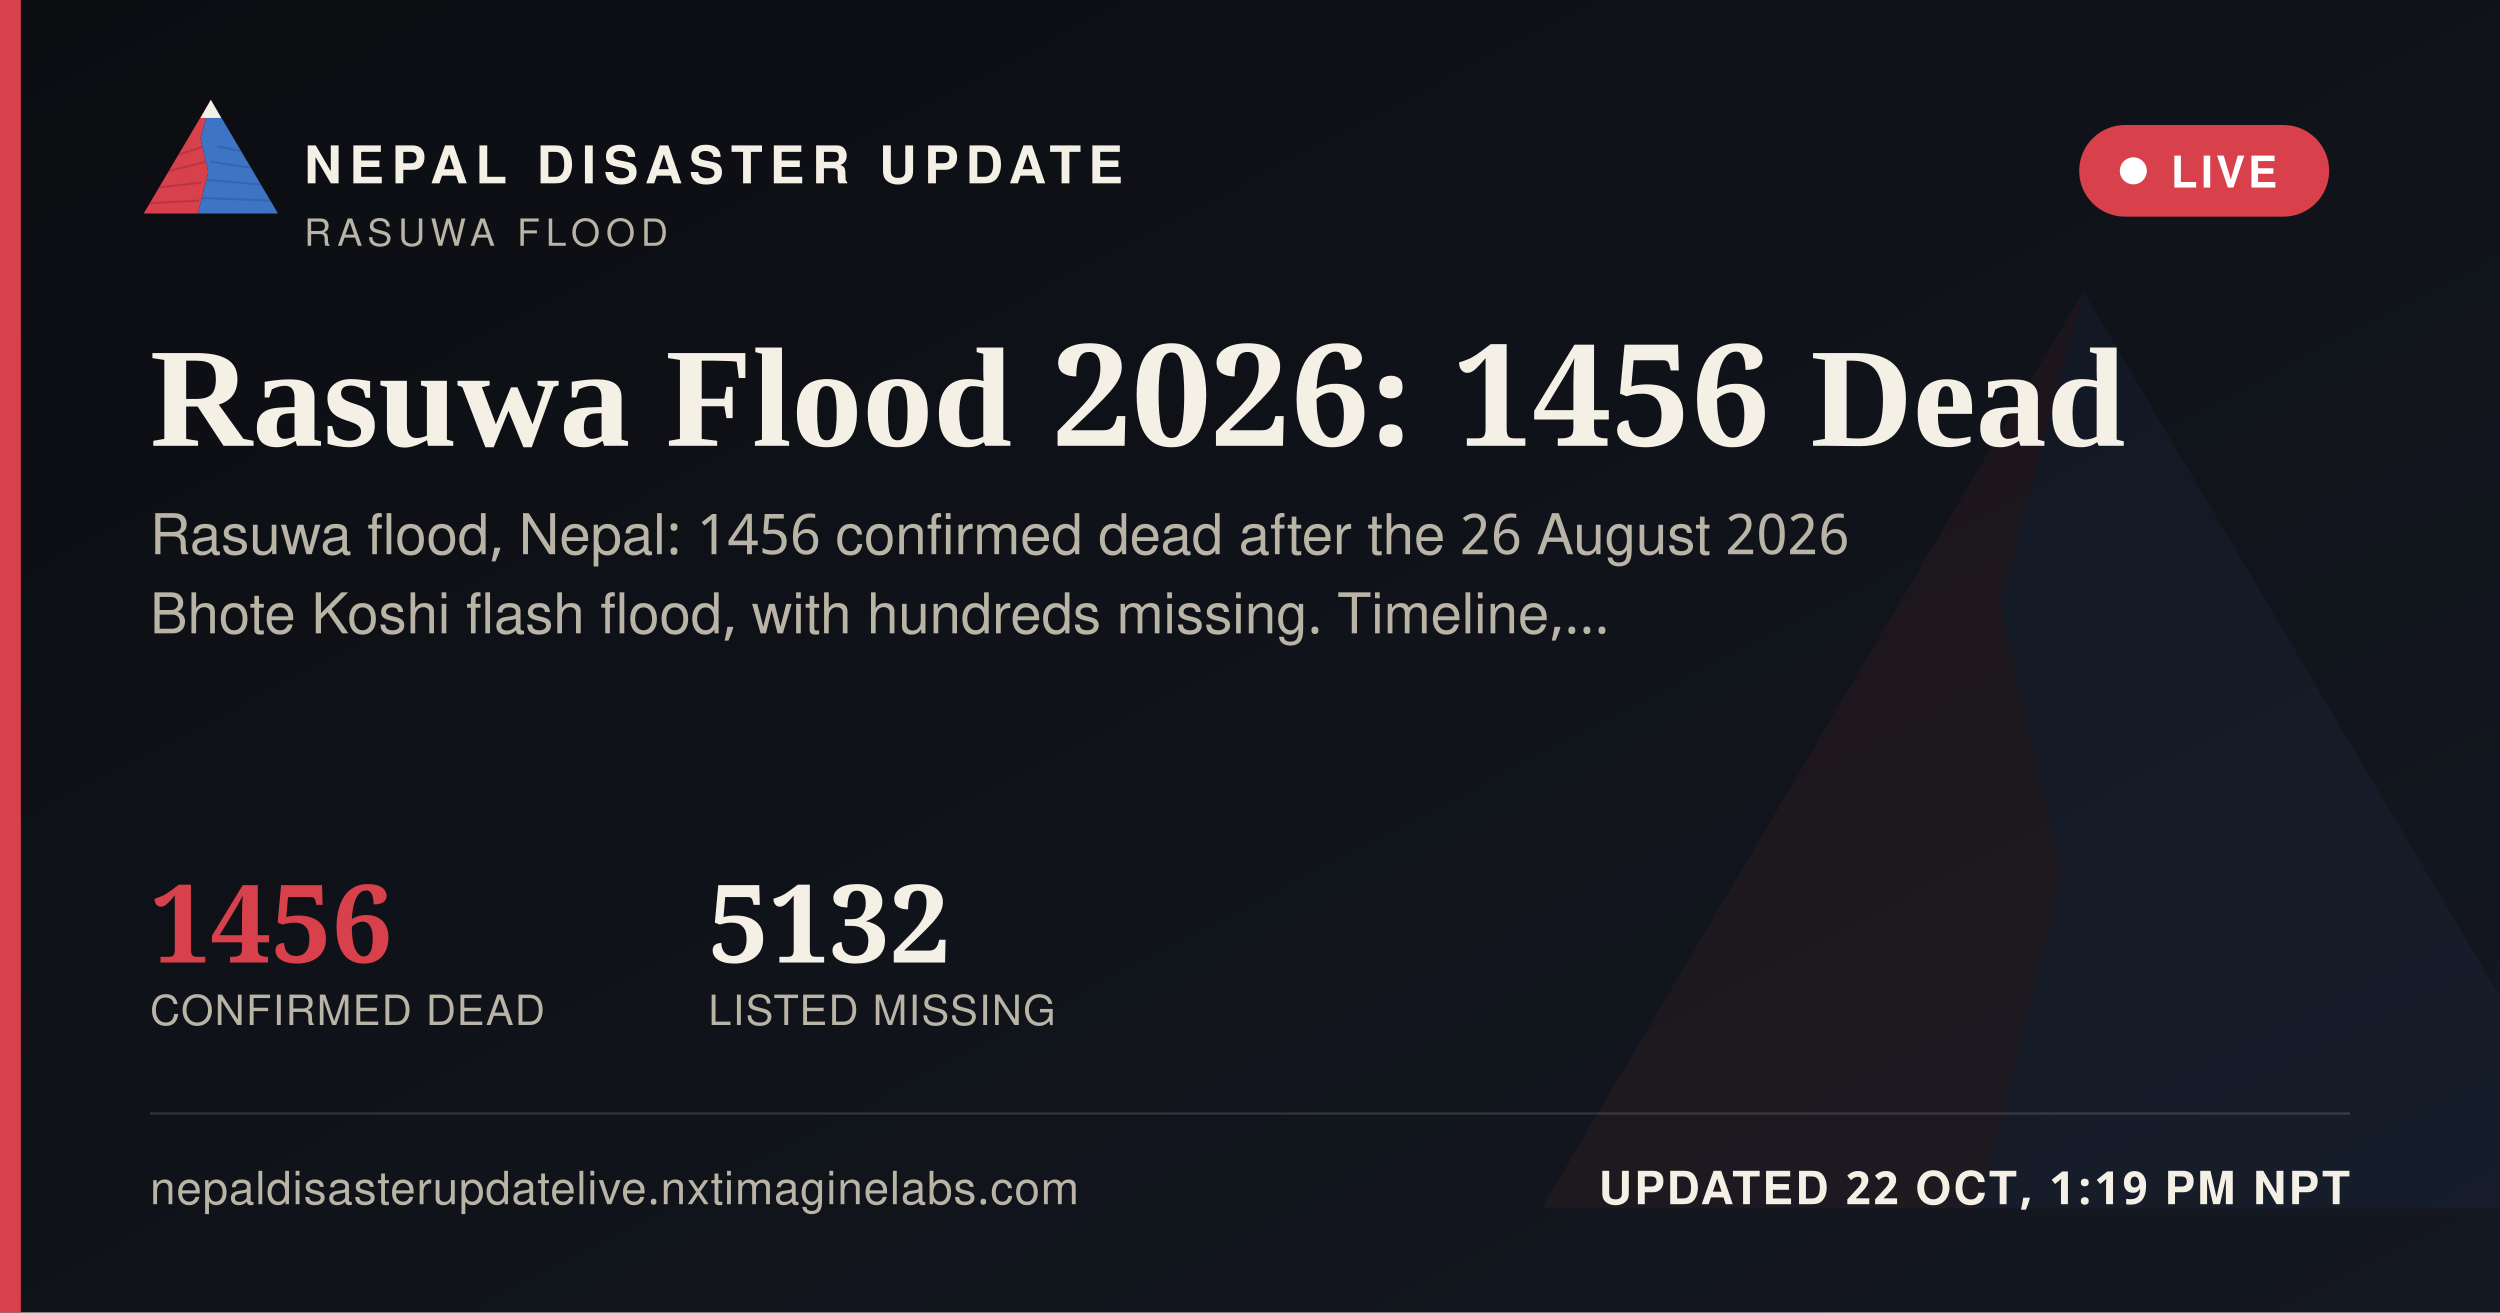
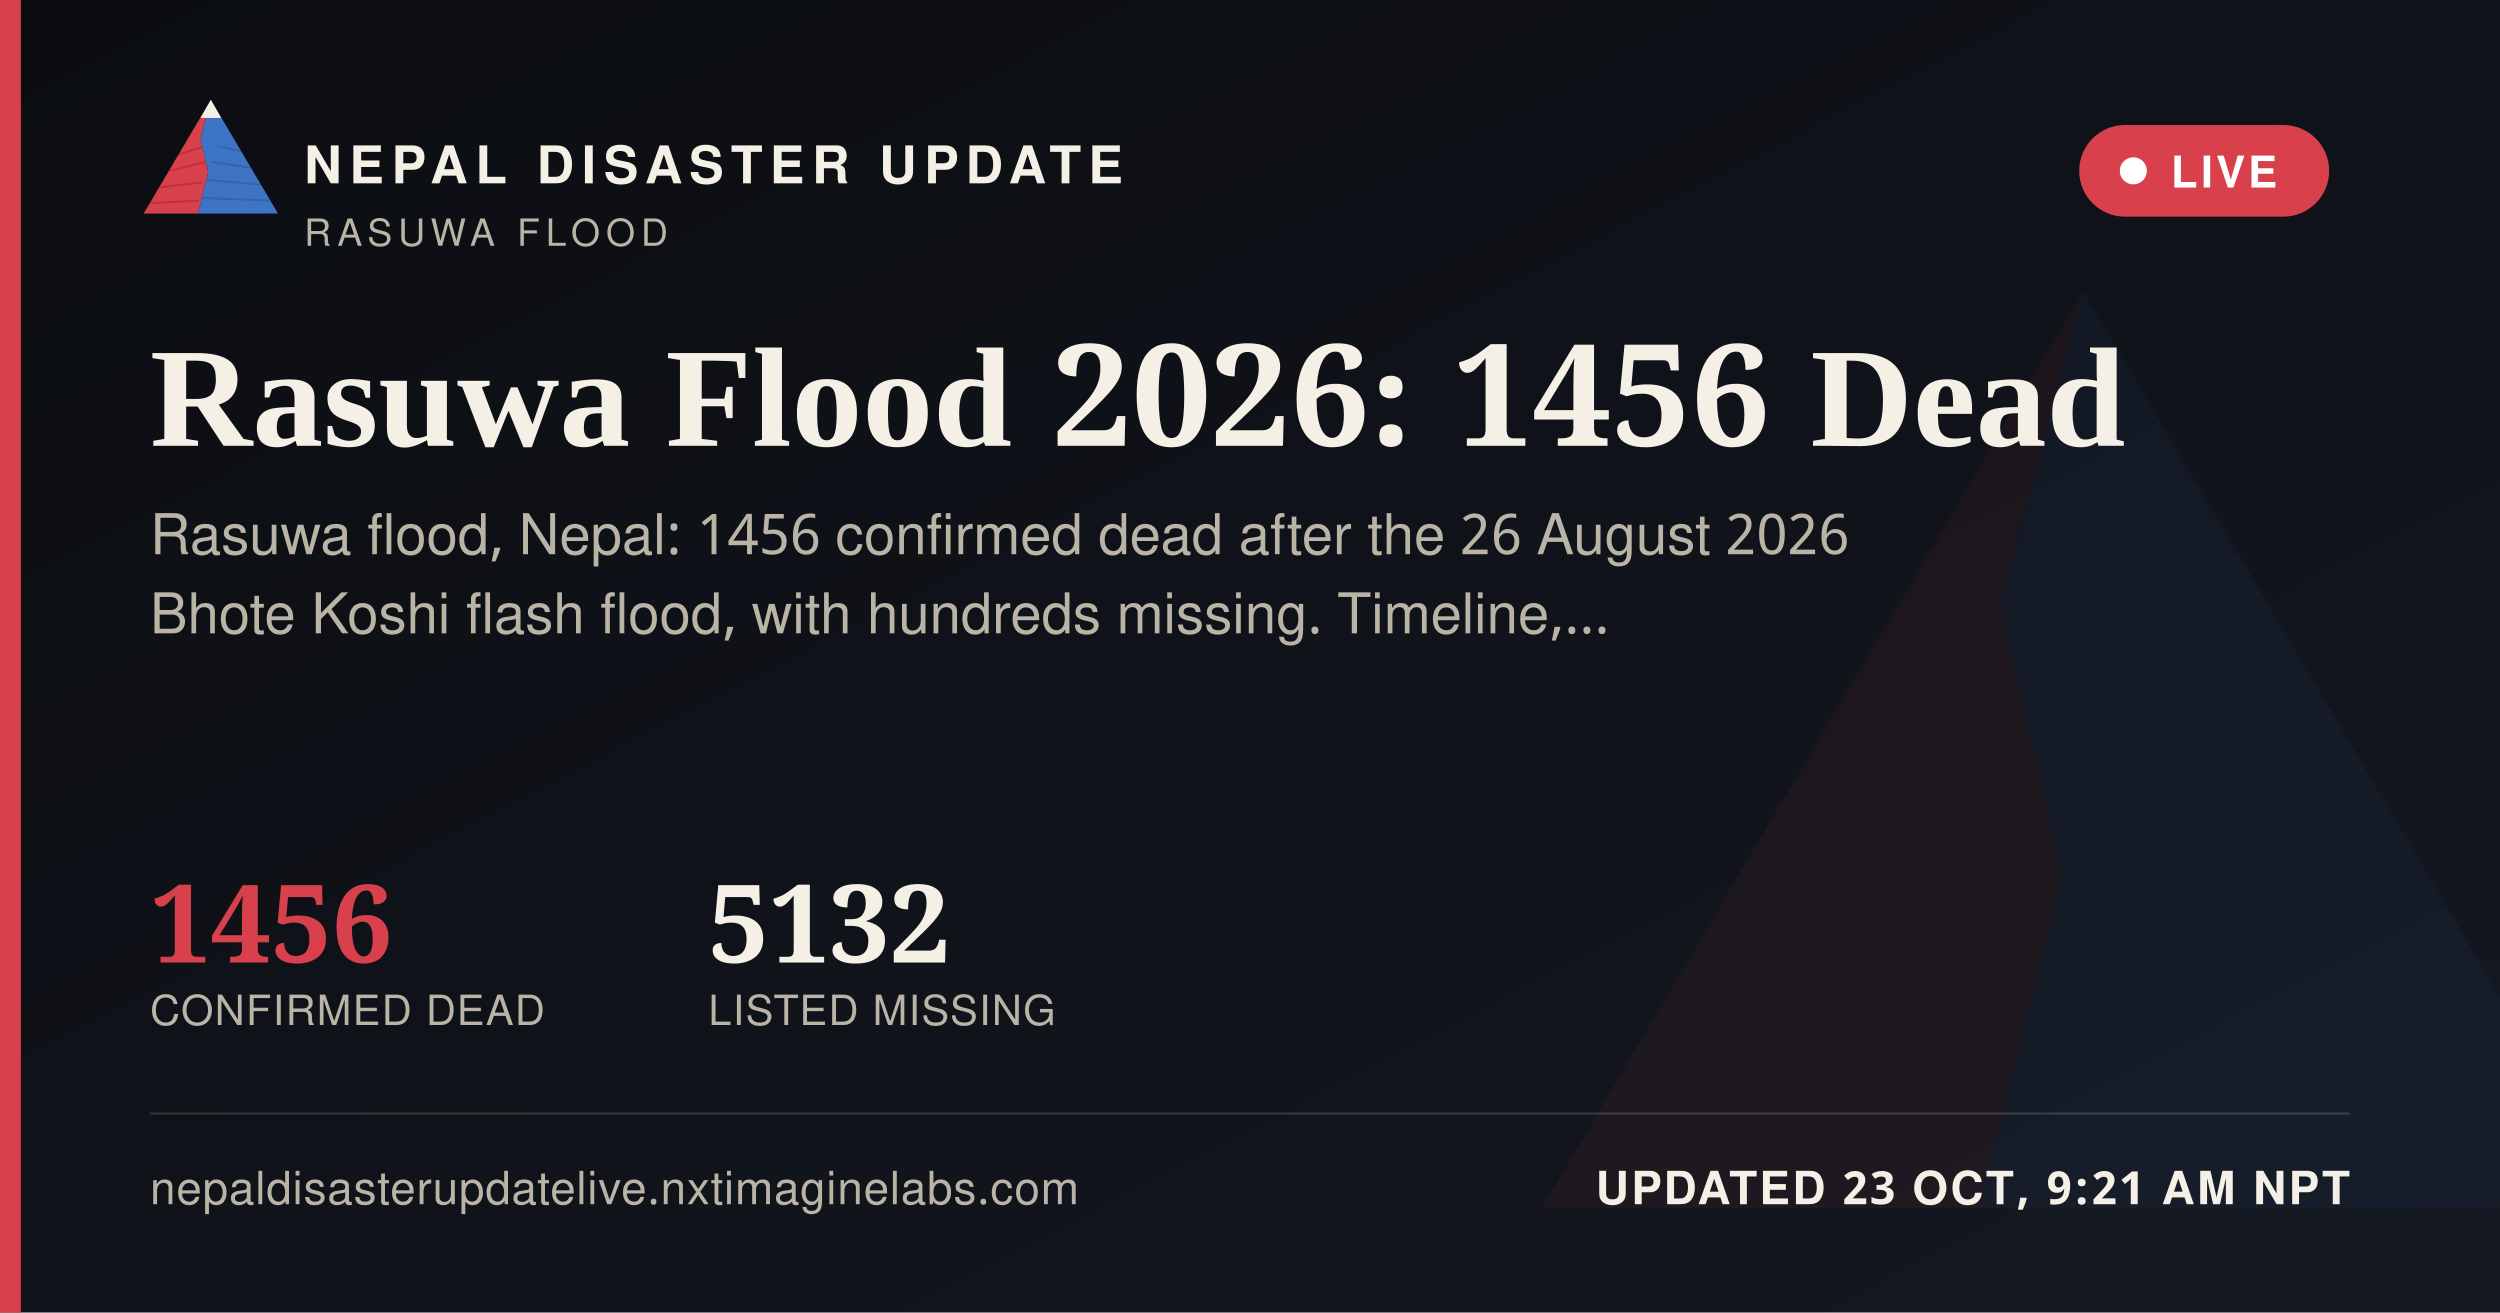
<svg xmlns="http://www.w3.org/2000/svg" width="1200" height="630" viewBox="0 0 1200 630">
  <defs>
    <linearGradient id="ogbg" x1="0" y1="0" x2="1" y2="1">
      <stop offset="0" stop-color="#0B0D11" />
      <stop offset="1" stop-color="#141821" />
    </linearGradient>
  </defs>
  <rect width="1200" height="630" fill="url(#ogbg)" />
  <g transform="translate(700,60) scale(5)" opacity="0.06">
    <polygon points="60,16 52,46 58,72 50,104 8,104" fill="#D8404B" />
    <polygon points="60,16 112,104 50,104 58,72 52,46" fill="#3D74C4" />
  </g>
  <rect x="0" y="0" width="10" height="630" fill="#D8404B" />
  <g transform="translate(64,38) scale(0.62)">
    <g>
      <defs>
        <clipPath id="ogLc">
          <polygon points="60,16 52,46 58,72 50,104 8,104" />
        </clipPath>
        <clipPath id="ogRc">
          <polygon points="60,16 112,104 50,104 58,72 52,46" />
        </clipPath>
      </defs>
      <polygon points="60,16 52,46 58,72 50,104 8,104" fill="#D8404B" />
      <g clip-path="url(#ogLc)" stroke="#A32A34" stroke-width="1.6" fill="none" opacity="0.55">
        <path d="M30,60 L55,52" />
        <path d="M24,72 L56,64" />
        <path d="M18,84 L53,80" />
        <path d="M13,96 L51,94" />
      </g>
      <polygon points="60,16 112,104 50,104 58,72 52,46" fill="#3D74C4" />
      <g clip-path="url(#ogRc)" stroke="#2A5793" stroke-width="1.6" fill="none" opacity="0.5">
        <path d="M65,52 L95,58" />
        <path d="M60,64 L100,70" />
        <path d="M56,78 L104,82" />
        <path d="M52,92 L108,94" />
      </g>
      <polygon points="60,16 52,30 68,30" fill="#F4F0E6" />
    </g>
  </g>
  <text x="146" y="88" font-family="'Public Sans', 'Noto Sans Devanagari', 'Helvetica Neue', Helvetica, Arial, sans-serif" font-size="25" font-weight="800" letter-spacing="3.6" fill="#F4F0E6">NEPAL DISASTER UPDATE</text>
  <text x="146" y="118" font-family="'Public Sans', 'Noto Sans Devanagari', 'Helvetica Neue', Helvetica, Arial, sans-serif" font-size="18" letter-spacing="2.8" fill="#B9B4A6">RASUWA FLOOD</text>
  <g>
    <rect x="998" y="60" width="120" height="44" rx="22" fill="#D8404B" stroke="none" />
    <circle cx="1024" cy="82" r="6.5" fill="#FFFFFF" />
    <text x="1042" y="90" font-family="'Public Sans', 'Noto Sans Devanagari', 'Helvetica Neue', Helvetica, Arial, sans-serif" font-size="21" font-weight="700" letter-spacing="1.6" fill="#FFFFFF">LIVE</text>
  </g>
  <text x="72" y="214" font-family="Newsreader, 'Noto Serif Devanagari', Georgia, 'Times New Roman', serif" font-size="68" font-weight="600" fill="#F4F0E6">Rasuwa Flood 2026: 1456 Dead</text>
  <text x="72" y="266" font-family="'Public Sans', 'Noto Sans Devanagari', 'Helvetica Neue', Helvetica, Arial, sans-serif" font-size="27" fill="#B9B4A6">Rasuwa flood, Nepal: 1456 confirmed dead after the 26 August 2026</text>
  <text x="72" y="304" font-family="'Public Sans', 'Noto Sans Devanagari', 'Helvetica Neue', Helvetica, Arial, sans-serif" font-size="27" fill="#B9B4A6">Bhote Koshi flash flood, with hundreds missing. Timeline,…</text>
  <g transform="translate(72,462)">
    <text x="0" y="0" font-family="Newsreader, 'Noto Serif Devanagari', Georgia, 'Times New Roman', serif" font-size="52" font-weight="600" fill="#D8404B">1456</text>
    <text x="0" y="30" font-family="'Public Sans', 'Noto Sans Devanagari', 'Helvetica Neue', Helvetica, Arial, sans-serif" font-size="20" letter-spacing="0.6" fill="#B9B4A6">CONFIRMED DEAD</text>
    <text x="268" y="0" font-family="Newsreader, 'Noto Serif Devanagari', Georgia, 'Times New Roman', serif" font-size="52" font-weight="600" fill="#F4F0E6">5132</text>
    <text x="268" y="30" font-family="'Public Sans', 'Noto Sans Devanagari', 'Helvetica Neue', Helvetica, Arial, sans-serif" font-size="20" letter-spacing="0.6" fill="#B9B4A6">LISTED MISSING</text>
  </g>
  <rect x="72" y="534" width="1056" height="1" fill="rgba(244,240,230,0.16)" />
  <text x="72" y="578" font-family="'Public Sans', 'Noto Sans Devanagari', 'Helvetica Neue', Helvetica, Arial, sans-serif" font-size="22" fill="#B9B4A6" letter-spacing="0.4">nepaldisasterupdatelive.nxtimaginelabs.com</text>
-   <text x="1128" y="578" text-anchor="end" font-family="'Public Sans', 'Noto Sans Devanagari', 'Helvetica Neue', Helvetica, Arial, sans-serif" font-size="22" font-weight="700" letter-spacing="1.2" fill="#F4F0E6">UPDATED 22 OCT, 1:19 PM NPT</text>
+   <text x="1128" y="578" text-anchor="end" font-family="'Public Sans', 'Noto Sans Devanagari', 'Helvetica Neue', Helvetica, Arial, sans-serif" font-size="22" font-weight="700" letter-spacing="1.2" fill="#F4F0E6">UPDATED 23 OCT, 9:21 AM NPT</text>
</svg>
